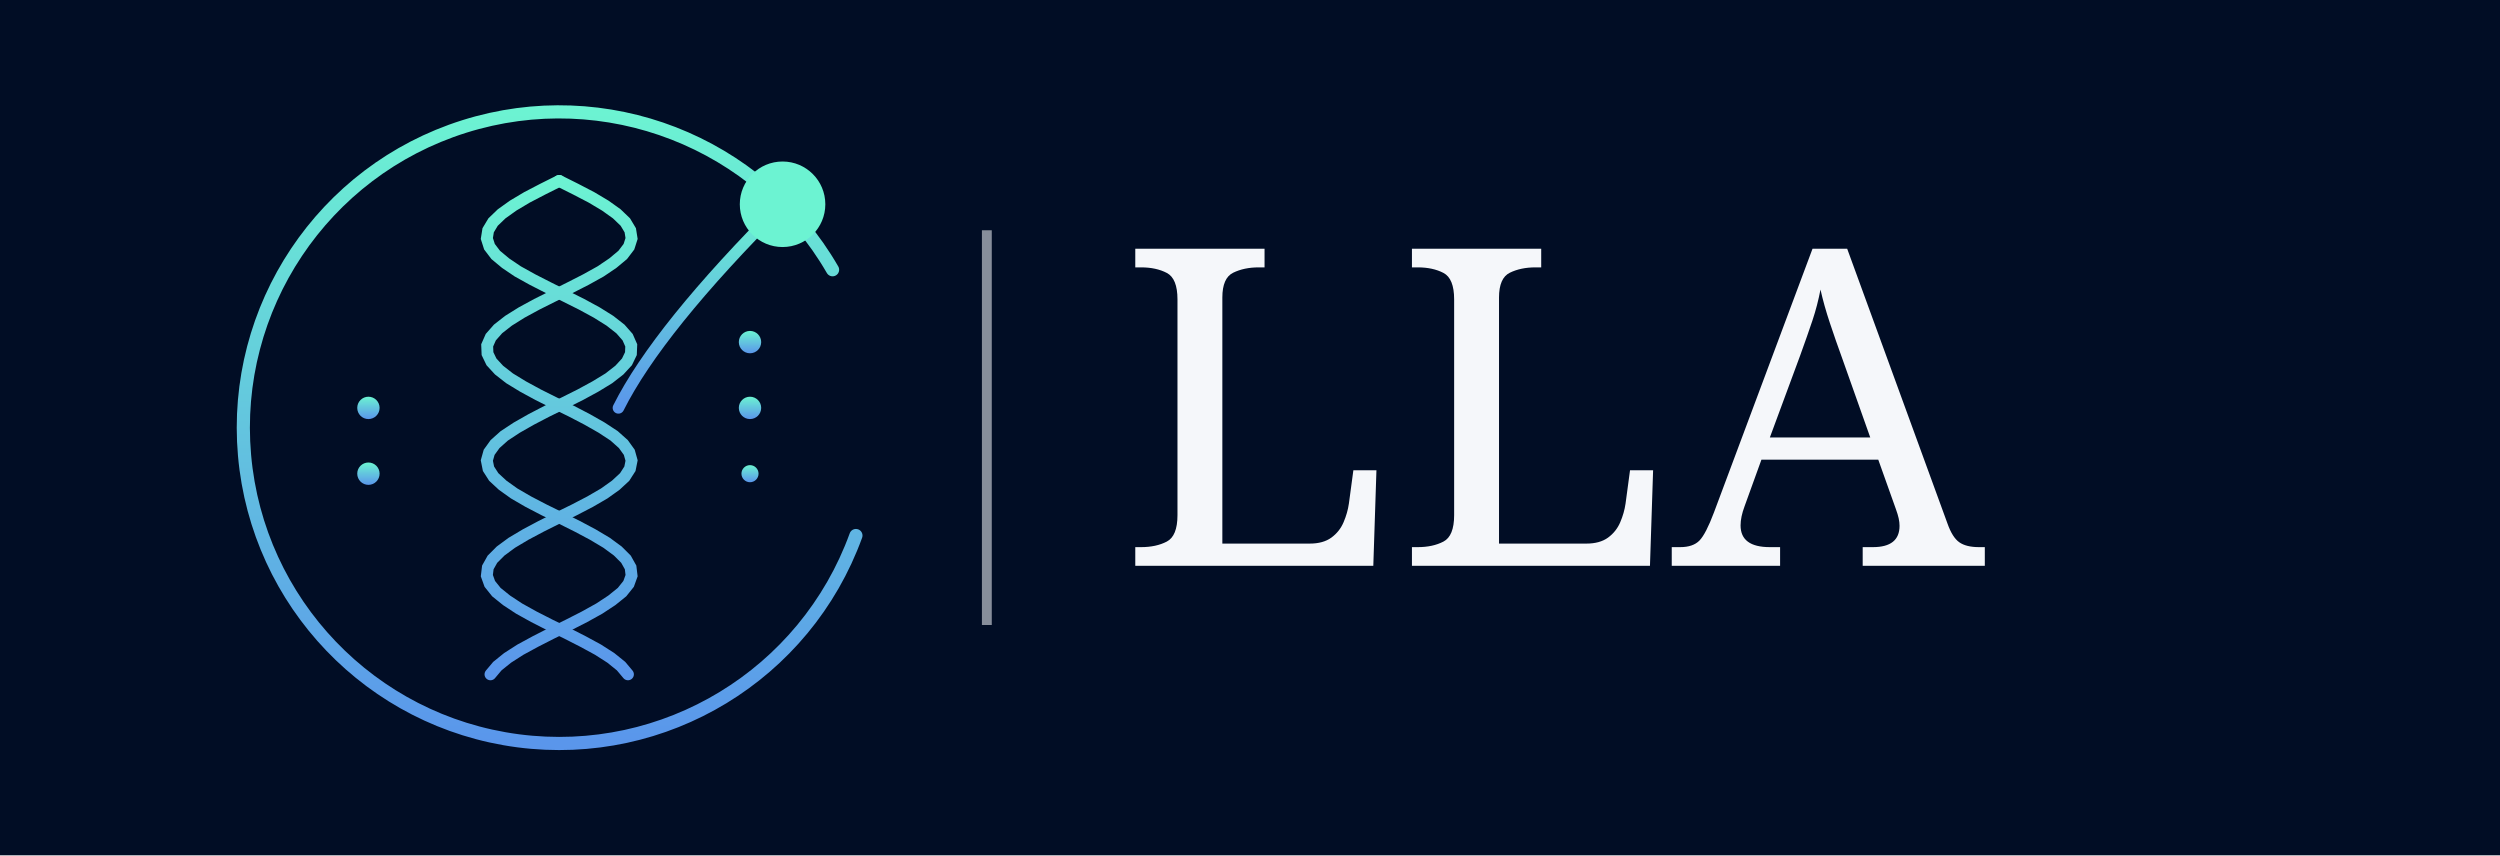
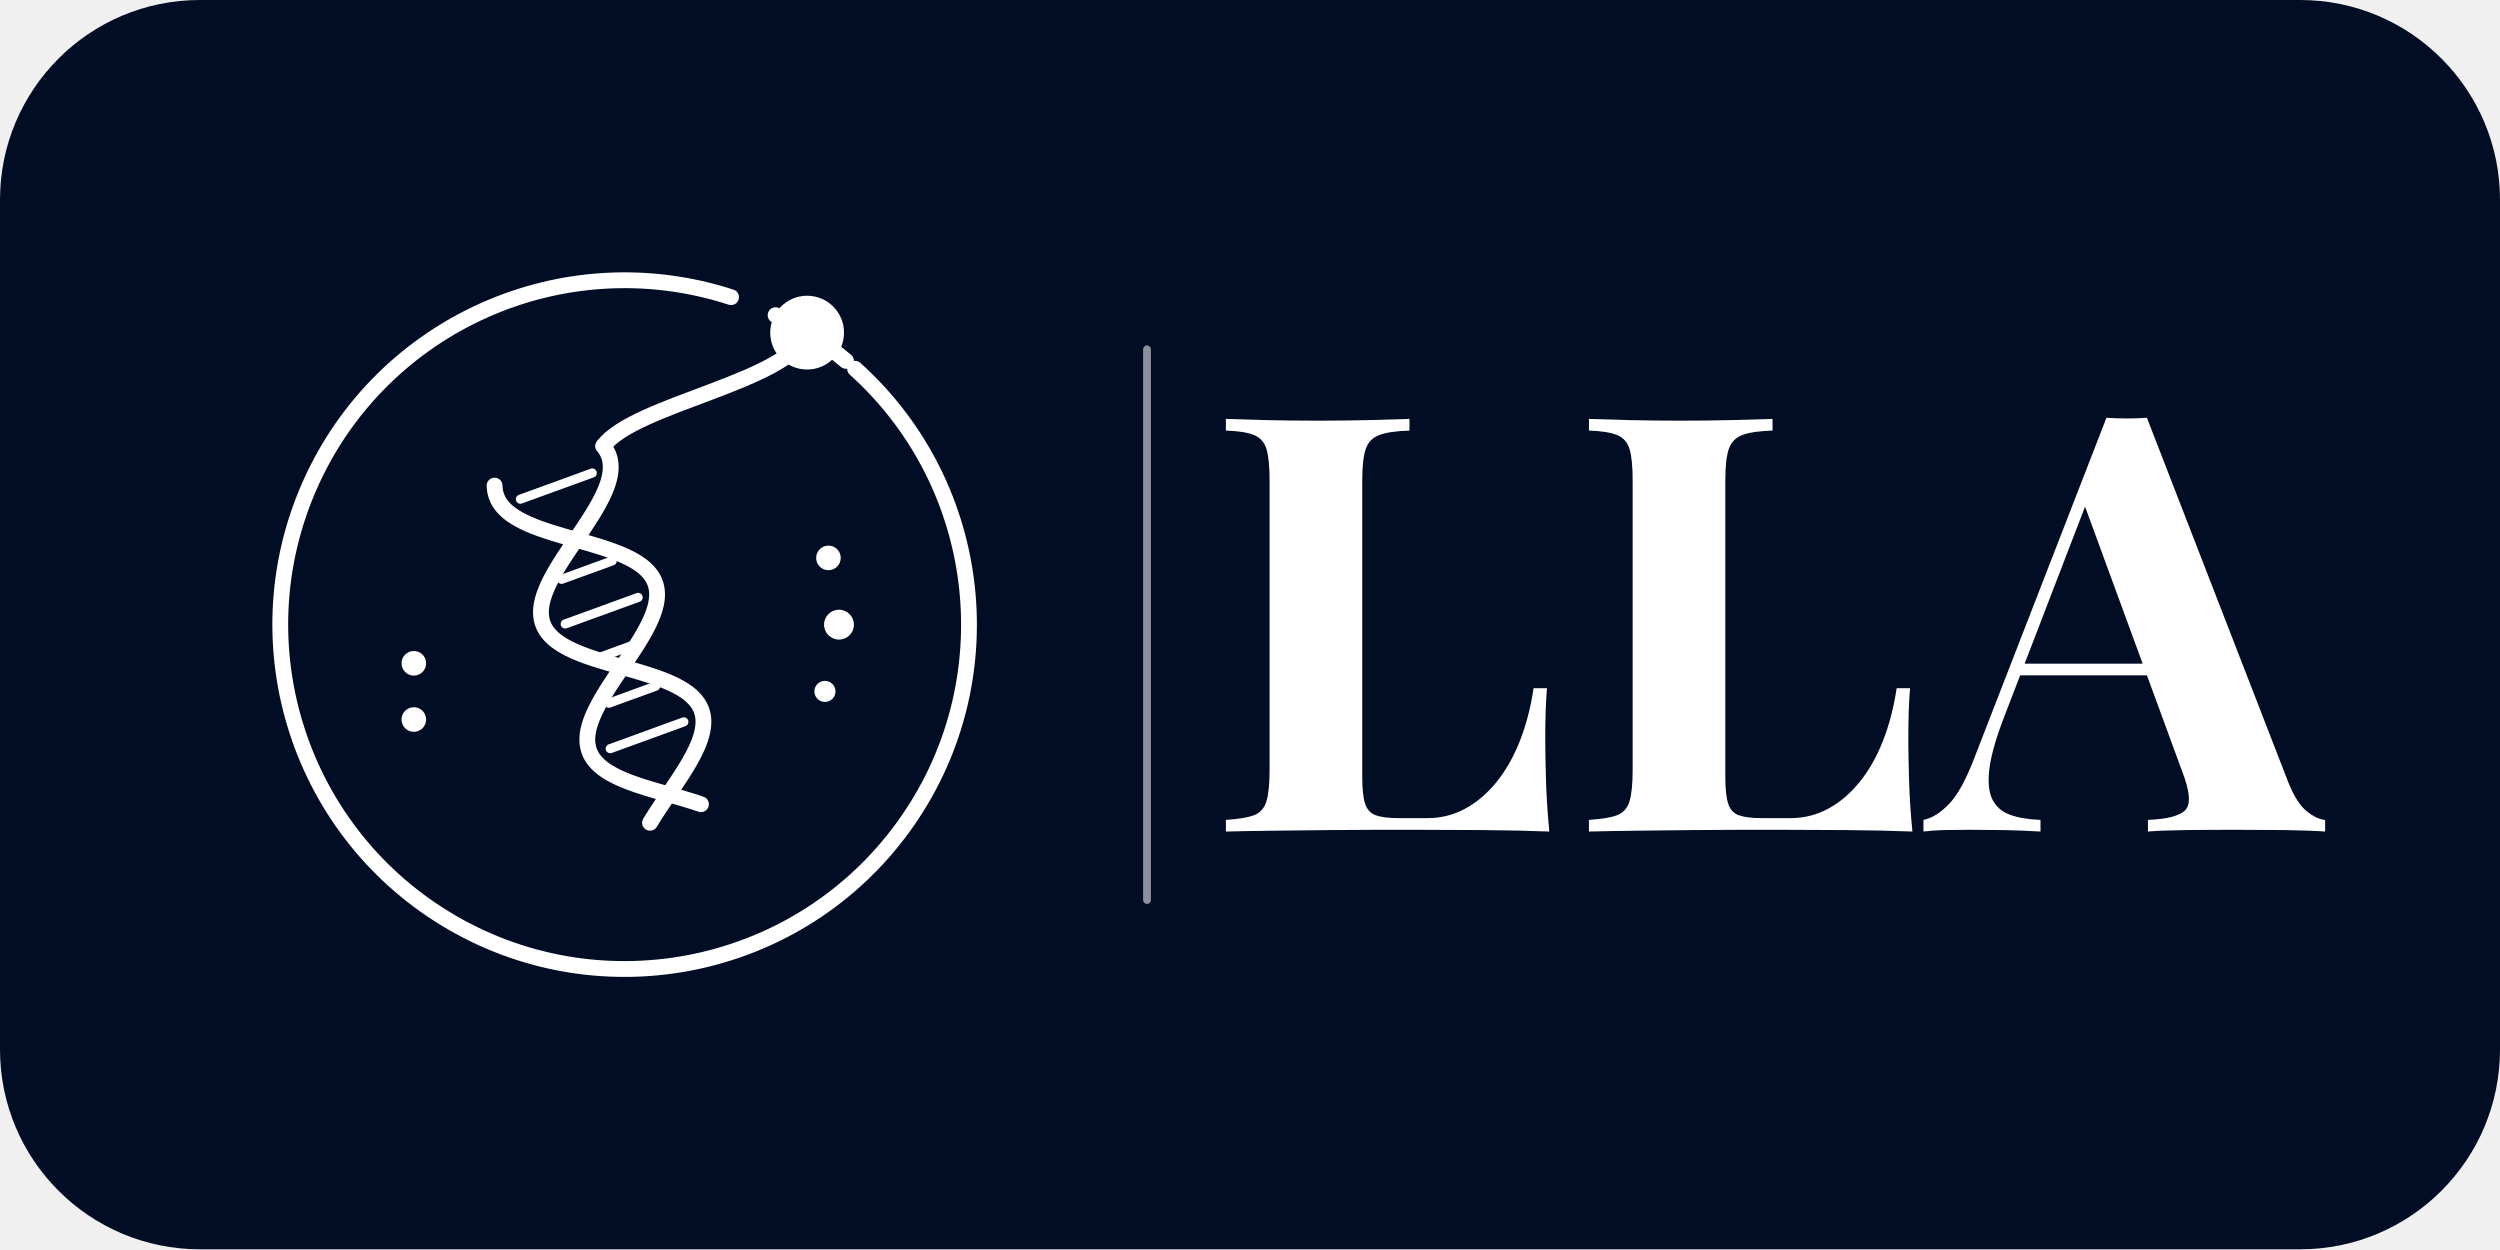
- <svg xmlns="http://www.w3.org/2000/svg" viewBox="0 0 760 260" width="760" height="260">
+ <svg xmlns="http://www.w3.org/2000/svg" width="1024.57" height="512.00" viewBox="0 0 1024.57 512.00">
  <defs>
-     <linearGradient id="g" x1="0" y1="0" x2="0" y2="1">
+     <linearGradient id="embGrad" x1="0.85" y1="0.0" x2="0.1" y2="1.0">
      <stop offset="0" stop-color="#6CF3D2" />
      <stop offset="1" stop-color="#5A96EB" />
    </linearGradient>
  </defs>
-   <rect width="760" height="260" rx="0" fill="#010D25" />
-   <g transform="translate(40,0)">
-     <path d="M 220.2 162.8 A 96 96 0 1 1 213.1 82.0" fill="none" stroke="url(#g)" stroke-width="4" stroke-linecap="round" />
-     <path d="M 130.0 55.0 L 135.0 57.5 L 139.8 60.0 L 144.0 62.5 L 147.5 65.0 L 150.1 67.5 L 151.6 70.0 L 152.0 72.5 L 151.2 75.0 L 149.3 77.5 L 146.3 80.0 L 142.6 82.5 L 138.1 85.0 L 133.2 87.5 L 128.2 90.0 L 123.2 92.5 L 118.6 95.0 L 114.6 97.5 L 111.4 100.0 L 109.2 102.5 L 108.1 105.0 L 108.2 107.5 L 109.4 110.0 L 111.7 112.5 L 114.9 115.0 L 119.0 117.5 L 123.6 120.0 L 128.6 122.5 L 133.7 125.0 L 138.5 127.5 L 142.9 130.0 L 146.7 132.5 L 149.5 135.0 L 151.3 137.5 L 152.0 140.0 L 151.5 142.5 L 149.9 145.0 L 147.2 147.5 L 143.7 150.0 L 139.4 152.5 L 134.6 155.0 L 129.5 157.5 L 124.5 160.0 L 119.8 162.5 L 115.6 165.0 L 112.2 167.5 L 109.7 170.0 L 108.3 172.5 L 108.0 175.0 L 108.9 177.5 L 110.9 180.0 L 114.0 182.5 L 117.8 185.0 L 122.3 187.5 L 127.2 190.0 L 132.3 192.5 L 137.2 195.0 L 141.8 197.5 L 145.7 200.0 L 148.8 202.5 L 150.9 205.0 " fill="none" stroke="url(#g)" stroke-width="3.6" stroke-linecap="round" />
-     <path d="M 130.0 55.0 L 125.0 57.5 L 120.2 60.0 L 116.0 62.5 L 112.5 65.0 L 109.9 67.5 L 108.4 70.0 L 108.0 72.5 L 108.8 75.0 L 110.7 77.5 L 113.7 80.0 L 117.4 82.5 L 121.9 85.0 L 126.8 87.5 L 131.8 90.0 L 136.8 92.5 L 141.4 95.0 L 145.4 97.5 L 148.6 100.0 L 150.8 102.5 L 151.9 105.0 L 151.8 107.5 L 150.6 110.0 L 148.3 112.5 L 145.1 115.0 L 141.0 117.5 L 136.4 120.0 L 131.4 122.5 L 126.3 125.0 L 121.5 127.5 L 117.1 130.0 L 113.3 132.5 L 110.5 135.0 L 108.7 137.5 L 108.0 140.0 L 108.5 142.5 L 110.1 145.0 L 112.8 147.5 L 116.3 150.0 L 120.6 152.5 L 125.4 155.0 L 130.5 157.5 L 135.5 160.0 L 140.2 162.5 L 144.4 165.0 L 147.8 167.5 L 150.3 170.0 L 151.7 172.5 L 152.0 175.0 L 151.1 177.5 L 149.1 180.0 L 146.0 182.5 L 142.2 185.0 L 137.7 187.5 L 132.8 190.0 L 127.7 192.5 L 122.8 195.0 L 118.2 197.5 L 114.3 200.0 L 111.2 202.5 L 109.1 205.0 " fill="none" stroke="url(#g)" stroke-width="3.6" stroke-linecap="round" />
-     <line x1="139.8" y1="60.0" x2="120.2" y2="60.0" stroke="url(#g)" stroke-width="3.2" stroke-linecap="round" />
-     <line x1="152.0" y1="72.5" x2="108.0" y2="72.5" stroke="url(#g)" stroke-width="3.2" stroke-linecap="round" />
-     <line x1="138.1" y1="85.0" x2="121.9" y2="85.0" stroke="url(#g)" stroke-width="3.2" stroke-linecap="round" />
-     <line x1="114.6" y1="97.5" x2="145.4" y2="97.5" stroke="url(#g)" stroke-width="3.2" stroke-linecap="round" />
-     <line x1="109.4" y1="110.0" x2="150.6" y2="110.0" stroke="url(#g)" stroke-width="3.2" stroke-linecap="round" />
-     <line x1="128.6" y1="122.5" x2="131.4" y2="122.5" stroke="url(#g)" stroke-width="3.2" stroke-linecap="round" />
-     <line x1="149.5" y1="135.0" x2="110.5" y2="135.0" stroke="url(#g)" stroke-width="3.2" stroke-linecap="round" />
-     <line x1="147.2" y1="147.5" x2="112.8" y2="147.5" stroke="url(#g)" stroke-width="3.2" stroke-linecap="round" />
-     <line x1="124.5" y1="160.0" x2="135.5" y2="160.0" stroke="url(#g)" stroke-width="3.2" stroke-linecap="round" />
-     <line x1="108.3" y1="172.5" x2="151.7" y2="172.5" stroke="url(#g)" stroke-width="3.2" stroke-linecap="round" />
-     <line x1="117.8" y1="185.0" x2="142.2" y2="185.0" stroke="url(#g)" stroke-width="3.2" stroke-linecap="round" />
-     <line x1="141.8" y1="197.5" x2="118.2" y2="197.5" stroke="url(#g)" stroke-width="3.2" stroke-linecap="round" />
-     <path d="M 197.9 62.1 Q 160.0 100.0 148.0 124.0" fill="none" stroke="url(#g)" stroke-width="3.5" stroke-linecap="round" />
-     <circle cx="197.9" cy="62.1" r="13" fill="#6CF3D2" />
-     <circle cx="72" cy="124" r="3.4" fill="url(#g)" />
-     <circle cx="72" cy="144" r="3.4" fill="url(#g)" />
-     <circle cx="188" cy="104" r="3.4" fill="url(#g)" />
-     <circle cx="188" cy="124" r="3.4" fill="url(#g)" />
-     <circle cx="188" cy="144" r="2.6" fill="url(#g)" />
+   <rect x="0" y="0" width="1024.57" height="512.00" rx="81.92" fill="#010D25" />
+   <g transform="translate(71.68 71.68) scale(0.72)">
+     <path d="M 387.15 110.34 A 196 196 0 1 1 316.57 69.59" fill="none" stroke="#FFFFFF" stroke-width="9" stroke-linecap="round" />
+     <path d="M 341.92 79.84 A 196 196 0 0 1 381.99 105.86" fill="none" stroke="#FFFFFF" stroke-width="9" stroke-linecap="round" />
+     <path d="M 359.86 89.78 C 349.86 117.78 261.85 130.32 243.85 154.32" fill="none" stroke="#FFFFFF" stroke-width="9" stroke-linecap="round" />
+     <path d="M 181.96 176.85 C 181.98 177.16 182.01 178.08 182.07 178.68 C 182.14 179.28 182.23 179.87 182.35 180.45 C 182.46 181.03 182.61 181.60 182.78 182.16 C 182.95 182.72 183.15 183.27 183.38 183.81 C 183.61 184.35 183.86 184.88 184.14 185.40 C 184.42 185.92 184.73 186.43 185.06 186.93 C 185.40 187.43 185.76 187.92 186.15 188.40 C 186.53 188.88 186.95 189.36 187.39 189.82 C 187.83 190.28 188.29 190.73 188.78 191.18 C 189.27 191.62 189.79 192.06 190.33 192.48 C 190.87 192.91 191.44 193.32 192.02 193.73 C 192.61 194.14 193.22 194.54 193.86 194.93 C 194.49 195.33 195.15 195.71 195.82 196.08 C 196.50 196.46 197.20 196.83 197.92 197.19 C 198.64 197.55 199.38 197.90 200.13 198.25 C 200.89 198.60 201.67 198.94 202.46 199.27 C 203.25 199.61 204.06 199.94 204.89 200.26 C 205.71 200.58 206.55 200.90 207.41 201.21 C 208.26 201.52 209.13 201.83 210.01 202.13 C 210.89 202.43 211.78 202.73 212.69 203.02 C 213.59 203.31 214.50 203.60 215.43 203.89 C 216.35 204.18 217.28 204.46 218.22 204.74 C 219.15 205.02 220.10 205.30 221.05 205.58 C 222.00 205.86 222.95 206.13 223.91 206.41 C 224.86 206.68 225.83 206.95 226.79 207.23 C 227.75 207.50 228.71 207.77 229.67 208.05 C 230.63 208.32 231.59 208.59 232.55 208.87 C 233.50 209.14 234.46 209.42 235.41 209.69 C 236.35 209.97 237.30 210.25 238.24 210.53 C 239.17 210.81 240.11 211.09 241.03 211.38 C 241.95 211.67 242.86 211.96 243.77 212.25 C 244.67 212.55 245.56 212.84 246.44 213.15 C 247.32 213.45 248.19 213.75 249.05 214.07 C 249.90 214.38 250.74 214.69 251.56 215.02 C 252.39 215.34 253.20 215.67 253.99 216.00 C 254.78 216.34 255.56 216.68 256.32 217.02 C 257.07 217.37 257.81 217.72 258.53 218.09 C 259.25 218.45 259.94 218.82 260.62 219.19 C 261.30 219.57 261.95 219.95 262.59 220.34 C 263.22 220.74 263.83 221.14 264.42 221.54 C 265.01 221.95 265.57 222.37 266.11 222.80 C 266.65 223.22 267.17 223.66 267.66 224.10 C 268.15 224.55 268.61 225.00 269.05 225.46 C 269.49 225.92 269.90 226.40 270.29 226.88 C 270.68 227.36 271.04 227.85 271.37 228.35 C 271.71 228.85 272.01 229.36 272.29 229.88 C 272.57 230.41 272.83 230.94 273.05 231.48 C 273.28 232.02 273.48 232.57 273.65 233.13 C 273.82 233.69 273.96 234.26 274.08 234.84 C 274.20 235.42 274.29 236.01 274.35 236.61 C 274.41 237.21 274.45 237.81 274.46 238.43 C 274.47 239.05 274.45 239.68 274.41 240.32 C 274.37 240.96 274.30 241.60 274.21 242.26 C 274.12 242.92 274.00 243.58 273.86 244.26 C 273.72 244.93 273.55 245.61 273.36 246.31 C 273.17 247.00 272.95 247.70 272.72 248.41 C 272.48 249.11 272.23 249.83 271.95 250.55 C 271.67 251.28 271.37 252.01 271.05 252.75 C 270.73 253.49 270.39 254.23 270.03 254.99 C 269.67 255.74 269.29 256.50 268.90 257.27 C 268.51 258.03 268.09 258.80 267.67 259.58 C 267.24 260.36 266.80 261.14 266.34 261.93 C 265.89 262.72 265.42 263.51 264.94 264.31 C 264.46 265.11 263.96 265.91 263.46 266.72 C 262.95 267.52 262.44 268.33 261.92 269.15 C 261.39 269.96 260.86 270.78 260.32 271.59 C 259.79 272.41 259.24 273.23 258.69 274.05 C 258.14 274.88 257.59 275.70 257.03 276.53 C 256.48 277.35 255.91 278.18 255.35 279.01 C 254.79 279.83 254.23 280.66 253.67 281.49 C 253.11 282.31 252.55 283.14 252.00 283.96 C 251.44 284.79 250.88 285.61 250.34 286.43 C 249.79 287.26 249.24 288.08 248.71 288.89 C 248.17 289.71 247.64 290.53 247.12 291.34 C 246.60 292.15 246.09 292.96 245.58 293.77 C 245.08 294.57 244.59 295.37 244.11 296.17 C 243.63 296.97 243.17 297.76 242.71 298.55 C 242.26 299.33 241.82 300.12 241.40 300.89 C 240.97 301.67 240.57 302.44 240.18 303.21 C 239.79 303.97 239.41 304.73 239.06 305.48 C 238.70 306.23 238.37 306.98 238.05 307.71 C 237.73 308.45 237.44 309.18 237.16 309.91 C 236.89 310.63 236.63 311.34 236.40 312.05 C 236.17 312.76 235.96 313.45 235.78 314.14 C 235.59 314.83 235.43 315.52 235.29 316.19 C 235.16 316.86 235.04 317.53 234.96 318.18 C 234.87 318.83 234.80 319.48 234.77 320.12 C 234.73 320.75 234.72 321.38 234.74 321.99 C 234.75 322.61 234.79 323.22 234.86 323.82 C 234.93 324.41 235.03 325.00 235.15 325.58 C 235.27 326.16 235.42 326.73 235.60 327.28 C 235.77 327.84 235.98 328.39 236.21 328.93 C 236.44 329.47 236.70 330.00 236.98 330.51 C 237.27 331.03 237.58 331.54 237.92 332.04 C 238.26 332.54 238.63 333.03 239.02 333.51 C 239.41 333.99 239.83 334.46 240.27 334.92 C 240.72 335.38 241.19 335.83 241.68 336.27 C 242.18 336.72 242.70 337.15 243.24 337.57 C 243.79 338.00 244.36 338.41 244.95 338.82 C 245.54 339.23 246.16 339.63 246.79 340.02 C 247.43 340.41 248.09 340.79 248.77 341.16 C 249.45 341.54 250.16 341.91 250.88 342.27 C 251.60 342.63 252.34 342.98 253.10 343.32 C 253.86 343.67 254.64 344.01 255.44 344.34 C 256.23 344.68 257.05 345.00 257.87 345.32 C 258.70 345.64 259.54 345.96 260.40 346.27 C 261.26 346.58 262.13 346.89 263.01 347.19 C 263.89 347.49 264.79 347.79 265.69 348.08 C 266.60 348.37 267.52 348.66 268.44 348.95 C 269.36 349.23 270.30 349.52 271.23 349.80 C 272.17 350.08 273.12 350.36 274.07 350.63 C 275.02 350.91 275.97 351.19 276.93 351.46 C 277.89 351.73 278.85 352.01 279.81 352.28 C 280.77 352.55 281.73 352.83 282.69 353.10 C 283.65 353.37 284.61 353.64 285.57 353.92 C 286.52 354.19 287.48 354.47 288.43 354.75 C 289.37 355.02 290.32 355.30 291.25 355.59 C 292.19 355.87 293.12 356.15 294.04 356.44 C 294.96 356.73 295.87 357.02 296.77 357.31 C 297.67 357.61 299.00 358.06 299.44 358.21" fill="none" stroke="#FFFFFF" stroke-width="9" stroke-linecap="round" />
+     <path d="M 243.85 154.32 C 244.04 154.57 244.61 155.30 244.94 155.80 C 245.28 156.30 245.59 156.81 245.87 157.33 C 246.15 157.85 246.41 158.37 246.64 158.91 C 246.87 159.45 247.07 160.00 247.24 160.56 C 247.41 161.12 247.56 161.69 247.68 162.27 C 247.80 162.85 247.89 163.44 247.96 164.04 C 248.02 164.64 248.06 165.24 248.07 165.86 C 248.09 166.48 248.07 167.11 248.03 167.74 C 247.99 168.38 247.93 169.03 247.84 169.68 C 247.75 170.34 247.63 171.00 247.49 171.68 C 247.35 172.35 247.19 173.03 247.00 173.72 C 246.81 174.41 246.60 175.11 246.37 175.82 C 246.13 176.53 245.88 177.25 245.60 177.97 C 245.32 178.69 245.02 179.42 244.71 180.16 C 244.39 180.90 244.05 181.65 243.69 182.40 C 243.34 183.15 242.96 183.91 242.57 184.67 C 242.18 185.44 241.76 186.21 241.34 186.99 C 240.92 187.77 240.47 188.55 240.02 189.34 C 239.57 190.12 239.10 190.92 238.62 191.72 C 238.14 192.51 237.64 193.32 237.14 194.12 C 236.64 194.93 236.12 195.74 235.60 196.55 C 235.08 197.36 234.55 198.18 234.01 198.99 C 233.47 199.81 232.93 200.63 232.38 201.46 C 231.83 202.28 231.28 203.10 230.72 203.93 C 230.16 204.75 229.60 205.58 229.04 206.41 C 228.48 207.23 227.92 208.06 227.36 208.89 C 226.80 209.71 226.24 210.54 225.68 211.36 C 225.13 212.19 224.57 213.01 224.02 213.84 C 223.48 214.66 222.93 215.48 222.39 216.30 C 221.86 217.11 221.33 217.93 220.80 218.74 C 220.28 219.55 219.77 220.36 219.27 221.17 C 218.76 221.98 218.27 222.78 217.79 223.57 C 217.31 224.37 216.84 225.17 216.39 225.95 C 215.93 226.74 215.49 227.52 215.07 228.30 C 214.65 229.08 214.23 229.85 213.84 230.61 C 213.45 231.38 213.08 232.14 212.72 232.89 C 212.36 233.64 212.03 234.39 211.71 235.13 C 211.39 235.87 211.09 236.60 210.82 237.32 C 210.54 238.04 210.28 238.76 210.05 239.47 C 209.82 240.17 209.61 240.87 209.42 241.56 C 209.23 242.25 209.07 242.94 208.93 243.61 C 208.79 244.28 208.67 244.95 208.58 245.60 C 208.49 246.26 208.43 246.90 208.39 247.54 C 208.35 248.18 208.34 248.81 208.35 249.42 C 208.36 250.04 208.40 250.65 208.47 251.25 C 208.53 251.85 208.63 252.43 208.75 253.01 C 208.87 253.59 209.01 254.16 209.19 254.72 C 209.36 255.28 209.56 255.83 209.79 256.37 C 210.02 256.91 210.28 257.44 210.56 257.96 C 210.84 258.48 211.15 258.99 211.49 259.49 C 211.83 259.99 212.19 260.48 212.58 260.96 C 212.97 261.44 213.39 261.91 213.83 262.37 C 214.27 262.83 214.74 263.28 215.23 263.73 C 215.73 264.17 216.24 264.60 216.79 265.03 C 217.33 265.45 217.90 265.87 218.49 266.28 C 219.08 266.69 219.69 267.08 220.33 267.48 C 220.96 267.87 221.62 268.25 222.30 268.62 C 222.98 269.00 223.68 269.37 224.40 269.73 C 225.12 270.09 225.86 270.44 226.62 270.79 C 227.38 271.13 228.15 271.47 228.95 271.81 C 229.74 272.14 230.55 272.47 231.38 272.79 C 232.21 273.11 233.05 273.43 233.90 273.74 C 234.76 274.05 235.63 274.36 236.51 274.66 C 237.39 274.96 238.29 275.26 239.19 275.55 C 240.09 275.84 241.01 276.13 241.93 276.42 C 242.85 276.71 243.79 276.99 244.73 277.27 C 245.66 277.55 246.61 277.83 247.56 278.11 C 248.51 278.38 249.46 278.66 250.42 278.93 C 251.38 279.21 252.34 279.48 253.30 279.75 C 254.26 280.03 255.22 280.30 256.18 280.57 C 257.14 280.85 258.10 281.12 259.06 281.39 C 260.01 281.67 260.97 281.94 261.92 282.22 C 262.86 282.50 263.81 282.78 264.75 283.06 C 265.68 283.34 266.61 283.62 267.53 283.91 C 268.45 284.20 269.37 284.49 270.27 284.78 C 271.17 285.08 272.06 285.37 272.94 285.68 C 273.82 285.98 274.69 286.29 275.54 286.60 C 276.39 286.91 277.23 287.23 278.06 287.55 C 278.88 287.87 279.69 288.20 280.48 288.54 C 281.27 288.87 282.04 289.21 282.80 289.56 C 283.55 289.91 284.29 290.26 285.01 290.62 C 285.72 290.99 286.42 291.35 287.09 291.73 C 287.77 292.11 288.42 292.49 289.05 292.89 C 289.69 293.28 290.30 293.68 290.88 294.09 C 291.47 294.50 292.03 294.92 292.57 295.34 C 293.10 295.77 293.62 296.21 294.10 296.65 C 294.59 297.10 295.06 297.55 295.49 298.01 C 295.93 298.48 296.34 298.95 296.73 299.43 C 297.11 299.91 297.47 300.41 297.80 300.91 C 298.13 301.41 298.44 301.92 298.71 302.44 C 298.99 302.97 299.24 303.50 299.47 304.04 C 299.69 304.58 299.89 305.13 300.05 305.69 C 300.22 306.25 300.36 306.82 300.48 307.40 C 300.59 307.98 300.68 308.58 300.74 309.18 C 300.80 309.78 300.84 310.39 300.85 311.01 C 300.85 311.63 300.84 312.25 300.79 312.89 C 300.75 313.53 300.68 314.18 300.58 314.84 C 300.49 315.49 300.37 316.16 300.22 316.84 C 300.08 317.51 299.91 318.19 299.72 318.89 C 299.53 319.58 299.31 320.28 299.07 320.99 C 298.84 321.70 298.57 322.42 298.29 323.14 C 298.01 323.87 297.71 324.60 297.39 325.34 C 297.07 326.08 296.73 326.82 296.37 327.58 C 296.01 328.33 295.63 329.09 295.23 329.86 C 294.84 330.62 294.42 331.40 294.00 332.18 C 293.57 332.95 293.12 333.74 292.67 334.53 C 292.21 335.31 291.74 336.11 291.26 336.91 C 290.78 337.71 290.28 338.51 289.78 339.31 C 289.27 340.12 288.76 340.93 288.23 341.74 C 287.71 342.56 287.18 343.37 286.64 344.19 C 286.10 345.01 285.55 345.83 285.00 346.65 C 284.46 347.48 283.90 348.30 283.34 349.13 C 282.79 349.95 282.22 350.78 281.66 351.60 C 281.10 352.43 280.54 353.26 279.98 354.08 C 279.42 354.91 278.86 355.74 278.31 356.56 C 277.75 357.39 277.20 358.21 276.65 359.03 C 276.10 359.86 275.56 360.68 275.02 361.49 C 274.49 362.31 273.96 363.13 273.44 363.94 C 272.92 364.75 272.40 365.56 271.90 366.36 C 271.40 367.17 270.68 368.37 270.43 368.77" fill="none" stroke="#FFFFFF" stroke-width="9" stroke-linecap="round" />
+     <line x1="196.67" y1="184.57" x2="237.55" y2="169.69" stroke="#FFFFFF" stroke-width="5.2" stroke-linecap="round" />
+     <line x1="248.90" y1="219.72" x2="220.13" y2="230.19" stroke="#FFFFFF" stroke-width="5.2" stroke-linecap="round" />
+     <line x1="263.66" y1="240.50" x2="222.18" y2="255.60" stroke="#FFFFFF" stroke-width="5.2" stroke-linecap="round" />
+     <line x1="259.33" y1="268.22" x2="243.32" y2="274.05" stroke="#FFFFFF" stroke-width="5.2" stroke-linecap="round" />
+     <line x1="247.03" y1="300.71" x2="273.63" y2="291.03" stroke="#FFFFFF" stroke-width="5.2" stroke-linecap="round" />
+     <line x1="247.78" y1="326.59" x2="289.69" y2="311.33" stroke="#FFFFFF" stroke-width="5.2" stroke-linecap="round" />
+     <circle cx="136" cy="278" r="7" fill="#FFFFFF" />
+     <circle cx="136" cy="310" r="7" fill="#FFFFFF" />
+     <circle cx="372" cy="218" r="7" fill="#FFFFFF" />
+     <circle cx="378" cy="256" r="8.5" fill="#FFFFFF" />
+     <circle cx="370" cy="294" r="6" fill="#FFFFFF" />
+     <circle cx="359.86" cy="89.78" r="21" fill="#FFFFFF" />
  </g>
-   <line x1="300" y1="70" x2="300" y2="190" stroke="#F5F7FA" stroke-opacity="0.55" stroke-width="3" />
-   <text x="340" y="172" font-family="'Playfair Display', serif" font-size="135" font-weight="500" fill="#F5F7FA">LLA</text>
+   <rect x="468.48" y="141.54" width="3.2" height="228.93" rx="1.6" fill="#FFFFFF" opacity="0.55" />
+   <g fill="#FFFFFF" transform="translate(494.375 340.787) scale(0.23884 -0.23884)">
+     <path d="M348.598 708V688Q314.598 687 297.098 680.5Q279.598 674 273.598 656.5Q267.598 639 267.598 602V94Q267.598 63.4 272.398 48.1Q277.198 32.8 290.798 27.9Q304.398 23 330.599 23H379.6Q414 23 443.8 39Q473.6 55 497.7 84.599Q521.8 114.199 537.999 155.299Q554.199 196.398 561.599 245.999H584.599Q581.599 211.999 581.599 157.999Q581.599 134.799 582.799 90.899Q583.999 47 588.599 0Q537.599 2 473.599 2.5Q409.599 3 359.599 3Q334.599 3 295.899 3.0Q257.199 3 212.1 2.5Q167 2 120.9 1.5Q74.8 1 33.6 0V20Q65.8 22 81.8 28.0Q97.801 34 103.201 52.0Q108.601 70 108.601 106V602Q108.601 639 103.201 656.5Q97.801 674 81.5 680.5Q65.2 687 33.6 688V708Q59.4 707 101.5 706.0Q143.599 705 191.599 705Q235.599 705 278.198 706.0Q320.798 707 348.598 708Z" transform="translate(0.000 0)" />
+     <path d="M348.598 708V688Q314.598 687 297.098 680.5Q279.598 674 273.598 656.5Q267.598 639 267.598 602V94Q267.598 63.4 272.398 48.1Q277.198 32.8 290.798 27.9Q304.398 23 330.599 23H379.6Q414 23 443.8 39Q473.6 55 497.7 84.599Q521.8 114.199 537.999 155.299Q554.199 196.398 561.599 245.999H584.599Q581.599 211.999 581.599 157.999Q581.599 134.799 582.799 90.899Q583.999 47 588.599 0Q537.599 2 473.599 2.5Q409.599 3 359.599 3Q334.599 3 295.899 3.0Q257.199 3 212.1 2.5Q167 2 120.9 1.5Q74.8 1 33.6 0V20Q65.8 22 81.8 28.0Q97.801 34 103.201 52.0Q108.601 70 108.601 106V602Q108.601 639 103.201 656.5Q97.801 674 81.5 680.5Q65.2 687 33.6 688V708Q59.4 707 101.5 706.0Q143.599 705 191.599 705Q235.599 705 278.198 706.0Q320.798 707 348.598 708Z" transform="translate(623.000 0)" />
+     <path d="M367.998 710 610.798 84Q625.198 48.4 642.398 34.7Q659.598 21 673.798 20V0Q644.199 2 603.799 2.5Q563.4 3 521.8 3Q475.601 3 435.001 2.5Q394.401 2 369.801 0V20Q420.801 22 434.501 37.5Q448.201 53 428.201 104L257.801 568.601L276.201 594.801L123.8 198.599Q102.4 143.599 97.9 108.899Q93.4 74.2 102.8 55.2Q112.2 36.2 133.6 28.6Q155 21 185.4 20V0Q152 2 122.1 2.5Q92.2 3 60.8 3Q39.4 3 19.5 2.5Q-0.4 2 -15.4 0V20Q6.4 24.4 28.3 47.1Q50.2 69.8 71.4 124.999L298.6 710Q314.6 708.8 333.299 708.8Q351.999 708.8 367.998 710ZM437.8 288V268H139.8L149.8 288Z" transform="translate(1246.000 0)" />
+   </g>
</svg>
